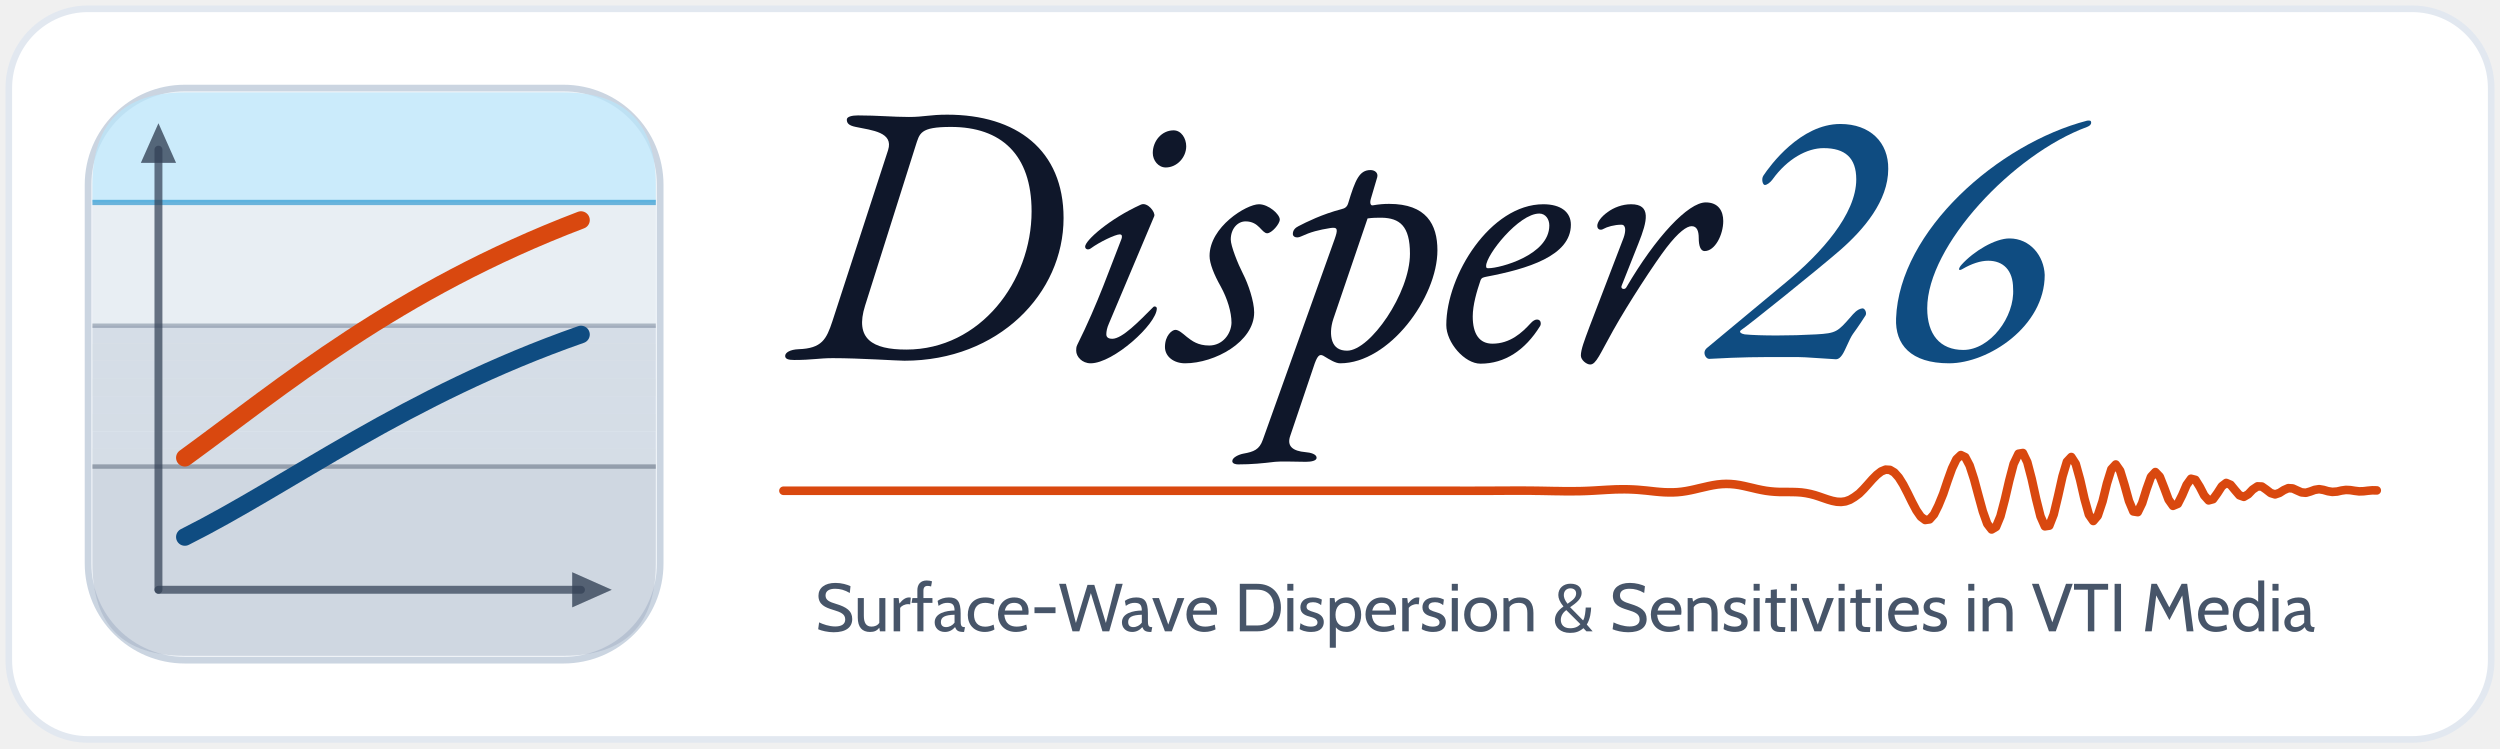
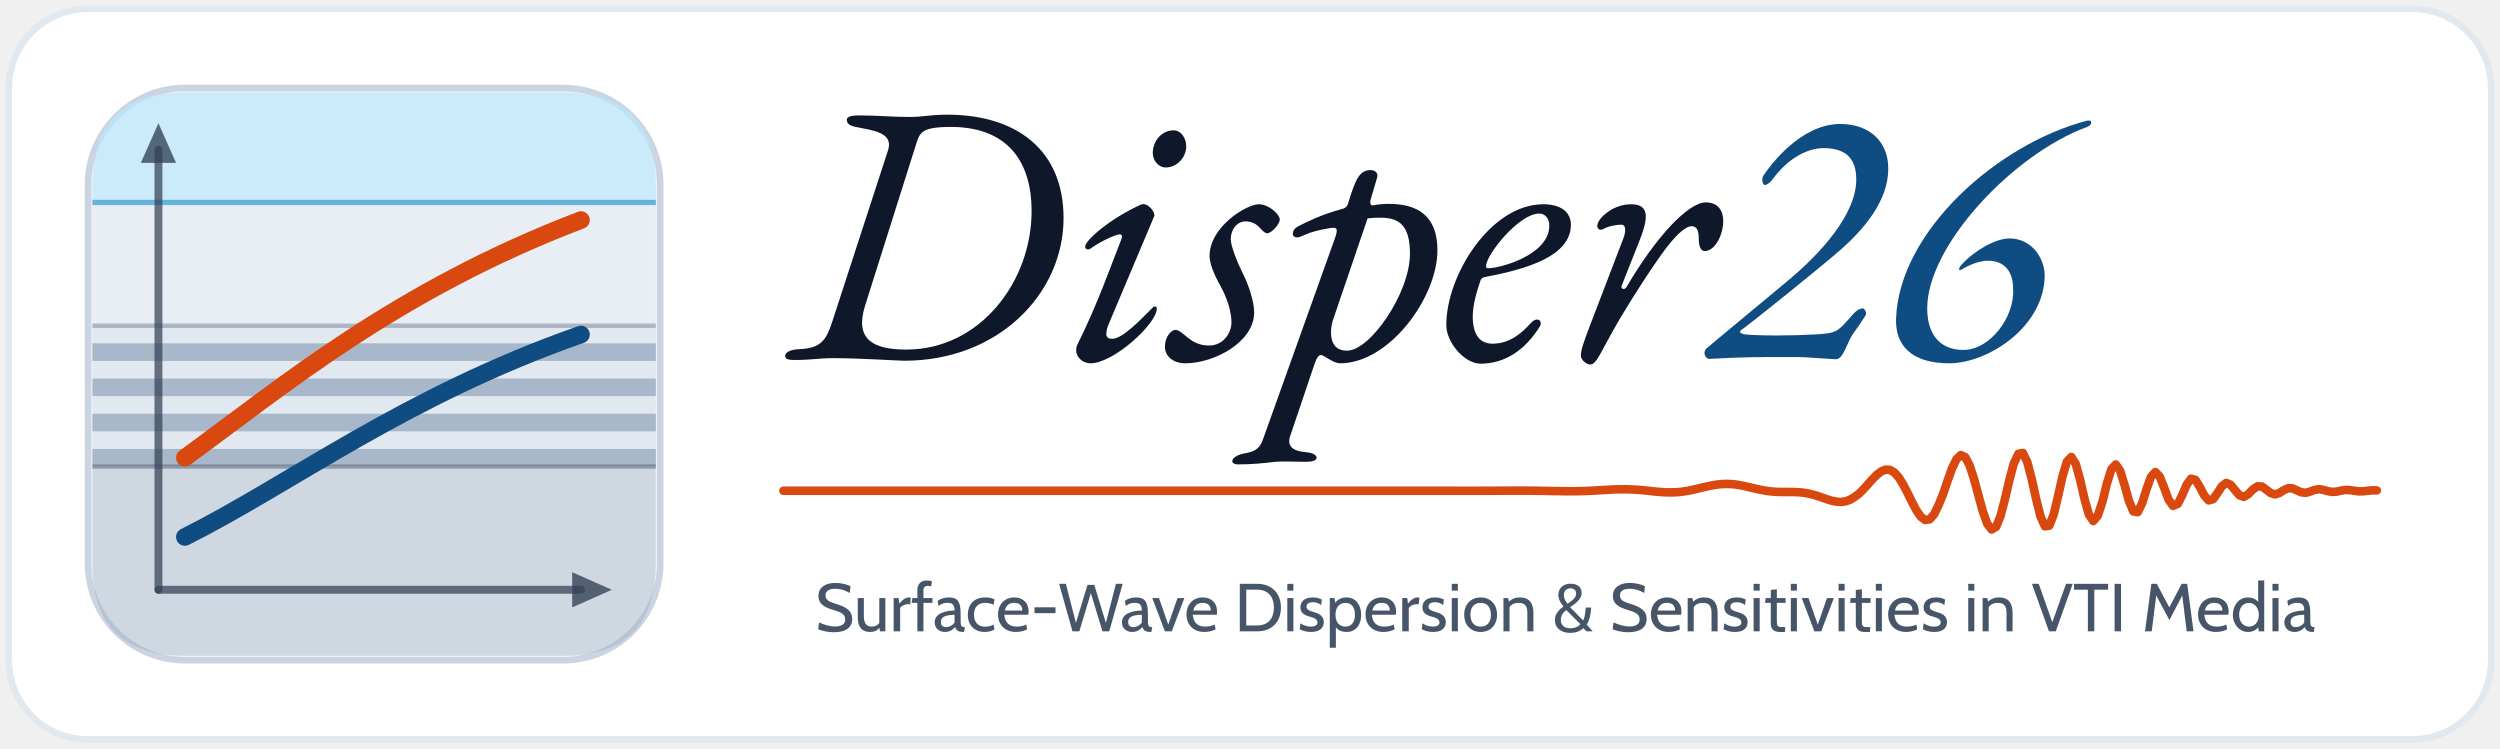
<svg xmlns="http://www.w3.org/2000/svg" viewBox="0 0 568 170" width="568" height="170" role="img" aria-label="Disper26 — Surface-Wave Dispersion and Sensitivities in VTI Media">
  <rect x="2" y="2" width="564" height="166" rx="18" ry="18" fill="#ffffff" stroke="#e2e8f0" stroke-width="1.5" />
  <rect x="20" y="20" width="130" height="130" rx="22" ry="22" fill="#f1f5f9" stroke="#cbd5e1" stroke-width="1.5" />
  <path d="M 42 21 L 128 21 Q 149 21 149 42 L 149 46 L 21 46 L 21 42 Q 21 21 42 21 Z" fill="#bae6fd" fill-opacity="0.68" />
  <rect x="21" y="46" width="128" height="28" fill="#e2e8f0" fill-opacity="0.58" />
-   <rect x="21" y="74" width="128" height="4" fill="#cbd5e1" fill-opacity="0.72" />
-   <rect x="21" y="78" width="128" height="4" fill="#94a3b8" fill-opacity="0.30" />
-   <rect x="21" y="82" width="128" height="4" fill="#cbd5e1" fill-opacity="0.72" />
-   <rect x="21" y="86" width="128" height="4" fill="#94a3b8" fill-opacity="0.30" />
-   <rect x="21" y="90" width="128" height="4" fill="#cbd5e1" fill-opacity="0.72" />
-   <rect x="21" y="94" width="128" height="4" fill="#94a3b8" fill-opacity="0.30" />
-   <rect x="21" y="98" width="128" height="4" fill="#cbd5e1" fill-opacity="0.72" />
-   <rect x="21" y="102" width="128" height="4" fill="#94a3b8" fill-opacity="0.30" />
+   <rect x="21" y="74" width="128" height="32" fill="#e2e8f0" />
+   <rect x="21" y="78" width="128" height="4" fill="#a8b8ca" />
+   <rect x="21" y="86" width="128" height="4" fill="#a8b8ca" />
+   <rect x="21" y="94" width="128" height="4" fill="#a8b8ca" />
+   <rect x="21" y="102" width="128" height="4" fill="#a8b8ca" />
  <path d="M 21 106 L 149 106 L 149 128 Q 149 149 128 149 L 42 149 Q 21 149 21 128 Z" fill="#94a3b8" fill-opacity="0.36" />
  <line x1="21" y1="46" x2="149" y2="46" stroke="#0284c7" stroke-opacity="0.55" stroke-width="1.2" />
  <line x1="21" y1="74" x2="149" y2="74" stroke="#64748b" stroke-opacity="0.45" stroke-width="1" />
  <line x1="21" y1="106" x2="149" y2="106" stroke="#475569" stroke-opacity="0.45" stroke-width="1" />
  <line x1="36" y1="134" x2="36" y2="34" stroke="#334155" stroke-opacity="0.72" stroke-width="1.8" stroke-linecap="round" />
  <polygon points="36,28 32,37 40,37" fill="#334155" fill-opacity="0.78" />
  <line x1="36" y1="134" x2="132" y2="134" stroke="#334155" stroke-opacity="0.72" stroke-width="1.8" stroke-linecap="round" />
  <polygon points="139,134 130,130 130,138" fill="#334155" fill-opacity="0.78" />
  <path d="M 42 104 C 64 88, 90 66, 132 50" fill="none" stroke="#d9480f" stroke-width="4.0" stroke-linecap="round" />
  <path d="M 42 122 C 66 110, 92 90, 132 76" fill="none" stroke="#0f4c81" stroke-width="4.0" stroke-linecap="round" />
  <g transform="translate(175.0,23.0) scale(1.340)">
    <path d="M 19.969 0.438 C 35.922 0.438 46.953 -10.969 46.953 -23.75 C 46.953 -35.281 39 -41.281 27.219 -41.281 C 24.266 -41.281 23.25 -40.891 20.734 -40.891 C 18.078 -40.891 15.438 -41.156 12.094 -41.156 C 11.094 -41.156 10.203 -40.953 10.203 -40.453 C 10.203 -39.891 10.453 -39.453 11.719 -39.203 C 14.5 -38.625 18.156 -38.312 17.203 -35.281 L 7.75 -6.234 C 6.75 -3.219 5.984 -1.641 2.016 -1.516 C 0.562 -1.453 -0.25 -0.938 -0.25 -0.375 C -0.25 0.125 0.25 0.312 1.266 0.312 C 4.344 0.312 5.484 0 7.812 0 C 12.422 0 18.781 0.438 19.969 0.438 Z M 20.297 -1.453 C 14.5 -1.453 11.531 -3.281 13.297 -8.891 L 21.859 -35.984 C 22.562 -38.125 22.562 -39.203 27.859 -39.203 C 36.359 -39.203 41.531 -34.531 41.531 -24.891 C 41.531 -13.047 32.828 -1.453 20.297 -1.453 Z M 20.297 -1.453 " transform="translate(2.78,43.56)" fill="#0f172a" />
    <path d="M 16.891 -32.328 C 18.781 -32.328 20.359 -34.031 20.359 -35.922 C 20.359 -37.25 19.531 -38.625 18.219 -38.625 C 16.188 -38.625 14.688 -36.797 14.688 -34.781 C 14.688 -33.531 15.625 -32.328 16.891 -32.328 Z M 4.156 0.875 C 8 0.875 15.375 -5.797 15.375 -8.438 C 15.375 -8.641 15.188 -8.766 15 -8.766 C 14.875 -8.766 14.812 -8.703 14.75 -8.641 C 12.344 -6.234 9.516 -3.281 7.812 -3.281 C 7.375 -3.281 6.812 -3.406 6.812 -4.031 C 6.812 -4.531 6.938 -5.172 7.25 -5.859 L 14.938 -24.078 C 15.188 -24.703 13.797 -26.531 12.672 -26.031 C 7.375 -23.625 3.219 -19.969 3.219 -18.906 C 3.219 -18.469 3.719 -18.281 4.156 -18.594 C 5.672 -19.719 8.375 -20.984 9.078 -20.984 C 9.516 -20.984 9.516 -20.609 9.391 -20.234 C 7.562 -15.625 5.359 -9.203 1.891 -2.266 C 1.703 -1.891 1.703 -1.578 1.703 -1.266 C 1.703 -0.25 2.703 0.875 4.156 0.875 Z M 4.156 0.875 " transform="translate(50.17,43.56)" fill="#0f172a" />
    <path d="M 1.641 0.875 C 6.672 0.875 13.359 -2.766 13.359 -7.75 C 13.359 -9.641 12.344 -12.609 11.469 -14.297 C 10.594 -16 9.391 -19.031 9.391 -20.109 C 9.391 -21.922 10.531 -23.188 11.906 -23.188 C 13.047 -23.188 13.734 -22.688 14.234 -22.188 C 14.75 -21.672 15.125 -21.172 15.562 -21.172 C 16.328 -21.172 17.703 -22.75 17.703 -23.5 C 17.703 -24.391 15.812 -26.094 14.172 -26.094 C 12.031 -26.094 5.797 -22.25 5.797 -17.328 C 5.797 -16.062 6.547 -14.172 7.688 -12.156 C 8.828 -10.078 9.516 -7.812 9.516 -5.984 C 9.453 -4.094 8 -2.141 5.734 -2.141 C 3.844 -2.141 2.828 -2.906 1.953 -3.594 C 1.203 -4.219 0.562 -4.797 0 -4.797 C -0.562 -4.797 -1.766 -3.844 -1.766 -1.891 C -1.766 -0.25 -0.25 0.875 1.641 0.875 Z M 1.641 0.875 " transform="translate(68.69,43.56)" fill="#0f172a" />
    <path d="M -6.75 18.016 C -4.469 18.016 -2.578 17.828 -0.5 17.578 C 0.625 17.453 2.766 17.578 4.719 17.578 C 5.672 17.578 6.547 17.391 6.547 16.891 C 6.547 16.266 5.484 16 4.656 15.938 C 2.516 15.75 1.453 14.938 2.078 13.172 L 6.234 0.875 C 6.812 -0.688 7.188 -0.75 7.938 -0.25 C 8.766 0.25 9.766 0.875 10.531 0.875 C 18.844 0.875 27.031 -10.266 27.031 -18.281 C 27.031 -22.688 25.141 -26.156 18.844 -26.156 C 17.953 -26.156 17.141 -26.094 16.062 -25.906 C 15.75 -25.844 15.5 -26.219 15.75 -27.031 L 16.828 -30.688 C 17.016 -31.438 16.391 -31.891 15.688 -31.891 C 13.797 -31.891 13.109 -30.25 11.906 -26.281 C 11.719 -25.641 11.344 -25.391 10.781 -25.266 C 7.438 -24.391 4.797 -23.062 3.469 -22.375 C 2.969 -22.125 2.516 -21.734 2.516 -21.047 C 2.516 -20.547 3.156 -20.297 3.844 -20.609 C 5.609 -21.422 6.875 -21.734 8.891 -22.062 C 10.141 -22.25 10.203 -21.859 9.578 -20.109 L -2.578 13.859 C -3.156 15.5 -4.094 15.875 -5.859 16.188 C -6.609 16.328 -7.75 16.828 -7.75 17.453 C -7.75 17.891 -7.188 18.016 -6.75 18.016 Z M 11.719 -1.266 C 10.391 -1.266 9.578 -1.828 9.203 -2.906 C 8.891 -3.844 8.891 -5.172 9.391 -6.672 L 15.188 -23.688 C 16.062 -23.812 16.828 -23.812 17.578 -23.812 C 20.609 -23.75 22.375 -22.438 22.375 -17.703 C 22.375 -11.031 15.625 -1.266 11.719 -1.266 Z M 11.719 -1.266 " transform="translate(86.09,43.56)" fill="#0f172a" />
    <path d="M 6.672 0.938 C 10.781 0.938 14.234 -1.328 16.766 -5.422 C 16.891 -5.609 16.891 -5.797 16.891 -5.922 C 16.891 -6.297 16.641 -6.547 16.266 -6.547 C 15.938 -6.547 15.562 -6.359 15.125 -5.859 C 13.734 -4.344 11.719 -2.453 8.703 -2.453 C 6.484 -2.453 5.359 -4.094 5.359 -7.062 C 5.359 -9.016 6.047 -11.344 6.672 -13.172 C 6.875 -13.672 7.125 -13.672 7.625 -13.797 C 14.625 -15.125 22 -17.328 22 -22.625 C 22 -24.766 20.297 -26.094 17.328 -26.094 C 8.375 -26.094 0.875 -14.047 0.875 -5.609 C 0.875 -2.641 3.969 0.938 6.672 0.938 Z M 8.062 -15.25 C 7.75 -15.25 7.625 -15.25 7.625 -15.625 C 7.625 -17.516 13.172 -24.516 16.641 -24.516 C 17.703 -24.516 18.344 -23.562 18.344 -22.5 C 18.344 -17.453 9.953 -15.25 8.062 -15.25 Z M 8.062 -15.25 " transform="translate(113.75,43.56)" fill="#0f172a" />
    <path d="M 3.781 1.078 C 4.797 1.078 5.422 -0.688 7.688 -4.719 C 10.266 -9.328 14.812 -16.266 16.703 -18.719 C 18.781 -21.422 20.172 -22.375 20.984 -22.375 C 21.859 -22.375 22.188 -21.609 22.188 -20.359 C 22.188 -19.031 22.5 -18.156 23.188 -18.156 C 24.953 -18.156 26.344 -20.922 26.344 -23.25 C 26.344 -24.953 25.516 -26.406 23.375 -26.406 C 20.422 -26.406 14.938 -20.609 9.891 -11.969 C 9.641 -11.531 8.828 -11.719 9.141 -12.344 L 11.969 -19.469 C 13.484 -23.25 14.172 -26.094 10.719 -26.094 C 9.203 -26.094 7.75 -25.516 6.75 -24.766 C 5.672 -24.016 4.984 -23.062 4.984 -22.438 C 4.984 -21.797 5.547 -21.609 6.047 -21.922 C 6.609 -22.25 7.875 -22.625 9.078 -22.625 C 9.891 -22.625 9.828 -21.484 9.453 -20.422 L 3.656 -5.297 C 2.766 -2.906 2.203 -1.453 2.203 -0.438 C 2.203 0.312 3.156 1.078 3.781 1.078 Z M 3.781 1.078 " transform="translate(135.24,43.56)" fill="#0f172a" />
    <path d="M 21.547 0.188 C 21.922 0.188 22.438 0 23.062 -1.328 C 24.766 -5.047 23.891 -3.031 26.594 -7.25 C 26.844 -7.688 26.469 -8.5 26.031 -8.438 C 25.141 -8.312 24.516 -7.5 24.078 -7 C 21.859 -4.469 21.609 -4.219 18.219 -4.031 C 16.062 -3.906 13.734 -3.844 11.531 -3.844 C 9.328 -3.844 7.375 -3.906 6.109 -4.031 C 5.672 -4.094 4.922 -4.406 5.547 -4.797 C 6.547 -5.422 18.469 -15 22.25 -18.281 C 26.281 -21.797 30.438 -26.656 30.438 -32.078 C 30.5 -36.547 27.406 -39.703 22.312 -39.703 C 15.562 -39.703 10.391 -32.641 9.266 -30.938 C 8.891 -30.375 9.141 -29.359 9.516 -29.359 C 9.891 -29.359 10.453 -29.812 10.781 -30.25 C 13.359 -33.844 16.703 -35.609 19.469 -35.609 C 23.125 -35.609 25.016 -33.969 25.016 -30.312 C 25.016 -24.391 19.031 -17.766 13.172 -12.922 L -0.25 -1.766 C -1.203 -1.016 -0.5 0.125 0.062 0.125 C 5.797 -0.188 8 -0.188 13.547 -0.188 C 16.391 -0.188 15.625 -0.188 21.547 0.188 Z M 21.547 0.188 " transform="translate(159.12,43.56)" fill="#0f4c81" />
    <path d="M 10.266 0.875 C 16.891 0.875 26.469 -5.359 26.469 -14.109 C 26.344 -17.328 24.016 -20.297 20.484 -20.297 C 18.078 -20.297 14.438 -18.156 12.344 -15.812 C 11.844 -15.25 11.719 -14.625 12.547 -15.125 C 14.047 -16 15.562 -16.516 16.891 -16.516 C 19.406 -16.516 21.109 -14.938 21.109 -11.781 C 21.422 -7 17.203 -1.391 12.672 -1.391 C 8.703 -1.391 6.547 -4.031 6.547 -8.438 C 6.547 -19.094 21.109 -34.594 33.656 -39.203 C 34.094 -39.391 34.344 -39.578 34.344 -39.953 C 34.344 -40.266 34.156 -40.328 33.656 -40.266 C 18.594 -36.359 1.828 -21.609 1.266 -6.75 C 1.078 -2.328 3.719 0.875 10.266 0.875 Z M 10.266 0.875 " transform="translate(189.62,43.56)" fill="#0f4c81" />
  </g>
  <path d="M 178.0,111.50 L 179.0,111.50 180.0,111.50 181.0,111.50 182.0,111.50 183.0,111.50 184.0,111.50 185.0,111.50 186.0,111.50 187.1,111.50 188.1,111.50 189.1,111.50 190.1,111.50 191.1,111.50 192.1,111.50 193.1,111.50 194.1,111.50 195.1,111.50 196.1,111.50 197.1,111.50 198.1,111.50 199.1,111.50 200.1,111.50 201.1,111.50 202.1,111.50 203.1,111.50 204.1,111.50 205.2,111.50 206.2,111.50 207.2,111.50 208.2,111.50 209.2,111.50 210.2,111.50 211.2,111.50 212.2,111.50 213.2,111.50 214.2,111.50 215.2,111.50 216.2,111.50 217.2,111.50 218.2,111.50 219.2,111.50 220.2,111.50 221.2,111.50 222.2,111.50 223.2,111.50 224.3,111.50 225.3,111.50 226.3,111.50 227.3,111.50 228.3,111.50 229.3,111.50 230.3,111.50 231.3,111.50 232.3,111.50 233.3,111.50 234.3,111.50 235.3,111.50 236.3,111.50 237.3,111.50 238.3,111.50 239.3,111.50 240.3,111.50 241.3,111.50 242.4,111.50 243.4,111.50 244.4,111.50 245.4,111.50 246.4,111.50 247.4,111.50 248.4,111.50 249.4,111.50 250.4,111.50 251.4,111.50 252.4,111.50 253.4,111.50 254.4,111.50 255.4,111.50 256.4,111.50 257.4,111.50 258.4,111.50 259.4,111.50 260.5,111.50 261.5,111.50 262.5,111.50 263.5,111.50 264.5,111.50 265.5,111.50 266.5,111.50 267.5,111.50 268.5,111.50 269.5,111.50 270.5,111.50 271.5,111.50 272.5,111.50 273.5,111.50 274.5,111.50 275.5,111.50 276.5,111.50 277.6,111.50 278.6,111.50 279.6,111.50 280.6,111.50 281.6,111.50 282.6,111.50 283.6,111.50 284.6,111.50 285.6,111.50 286.6,111.50 287.6,111.50 288.6,111.50 289.6,111.50 290.6,111.50 291.6,111.50 292.6,111.50 293.6,111.50 294.6,111.50 295.6,111.50 296.7,111.50 297.7,111.50 298.7,111.50 299.7,111.50 300.7,111.50 301.7,111.50 302.7,111.50 303.7,111.50 304.7,111.50 305.7,111.50 306.7,111.50 307.7,111.50 308.7,111.50 309.7,111.50 310.7,111.50 311.7,111.50 312.7,111.50 313.8,111.50 314.8,111.50 315.8,111.50 316.8,111.50 317.8,111.50 318.8,111.50 319.8,111.50 320.8,111.50 321.8,111.50 322.8,111.50 323.8,111.50 324.8,111.50 325.8,111.50 326.8,111.50 327.8,111.50 328.8,111.50 329.8,111.50 330.8,111.50 331.9,111.51 332.9,111.51 333.9,111.51 334.9,111.51 335.9,111.50 336.9,111.50 337.9,111.50 338.9,111.50 339.9,111.49 340.9,111.49 341.9,111.48 342.9,111.48 343.9,111.47 344.9,111.47 345.9,111.47 346.9,111.48 347.9,111.48 348.9,111.50 349.9,111.51 351.0,111.53 352.0,111.55 353.0,111.57 354.0,111.58 355.0,111.60 356.0,111.61 357.0,111.61 358.0,111.60 359.0,111.59 360.0,111.56 361.0,111.52 362.0,111.47 363.0,111.41 364.0,111.35 365.0,111.29 366.0,111.24 367.0,111.19 368.1,111.17 369.1,111.16 370.1,111.18 371.1,111.22 372.1,111.28 373.1,111.37 374.1,111.46 375.1,111.57 376.1,111.68 377.1,111.77 378.1,111.84 379.1,111.87 380.1,111.87 381.1,111.82 382.1,111.72 383.1,111.57 384.1,111.38 385.1,111.16 386.1,110.92 387.2,110.67 388.2,110.44 389.2,110.24 390.2,110.08 391.2,109.98 392.2,109.94 393.2,109.97 394.2,110.06 395.2,110.21 396.2,110.41 397.2,110.64 398.2,110.87 399.2,111.11 400.2,111.32 401.2,111.50 402.2,111.63 403.2,111.72 404.2,111.77 405.3,111.78 406.3,111.78 407.3,111.79 408.3,111.82 409.3,111.89 410.3,112.03 411.3,112.23 412.3,112.49 413.3,112.81 414.3,113.16 415.3,113.50 416.3,113.79 417.3,113.99 418.3,114.04 419.3,113.91 420.3,113.55 421.3,112.95 422.4,112.14 423.4,111.14 424.4,110.03 425.4,108.90 426.4,107.89 427.4,107.11 428.4,106.70 429.4,106.76 430.4,107.35 431.4,108.48 432.4,110.08 433.4,112.01 434.4,114.05 435.4,115.94 436.4,117.39 437.4,118.14 438.4,118.00 439.4,116.88 440.4,114.87 441.5,112.18 442.5,109.20 443.5,106.42 444.5,104.34 445.5,103.39 446.5,103.86 447.5,105.76 448.5,108.83 449.5,112.56 450.5,116.20 451.5,119.00 452.5,120.30 453.5,119.71 454.5,117.29 455.5,113.50 456.5,109.19 457.5,105.39 458.6,103.09 459.6,102.92 460.6,104.99 461.6,108.80 462.6,113.33 463.6,117.32 464.6,119.58 465.6,119.43 466.6,116.88 467.6,112.70 468.6,108.23 469.6,104.90 470.6,103.83 471.6,105.38 472.6,108.99 473.6,113.37 474.6,116.93 475.6,118.37 476.6,117.19 477.7,113.90 478.7,109.83 479.7,106.61 480.7,105.53 481.7,106.96 482.7,110.21 483.7,113.82 484.7,116.20 485.7,116.36 486.7,114.31 487.7,111.12 488.7,108.33 489.7,107.25 490.7,108.30 491.7,110.84 492.7,113.51 493.7,114.93 494.8,114.47 495.8,112.49 496.8,110.16 497.8,108.77 498.8,109.02 499.8,110.63 500.8,112.57 501.8,113.69 502.8,113.42 503.8,112.04 504.8,110.48 505.8,109.72 506.8,110.15 507.8,111.37 508.8,112.53 509.8,112.88 510.8,112.29 511.8,111.24 512.9,110.50 513.9,110.54 514.9,111.24 515.9,112.02 516.9,112.33 517.9,111.99 518.9,111.35 519.9,110.91 520.9,110.97 521.9,111.43 522.9,111.87 523.9,111.96 524.9,111.67 525.9,111.30 526.9,111.14 527.9,111.31 528.9,111.60 529.9,111.76 531.0,111.68 532.0,111.45 533.0,111.31 534.0,111.36 535.0,111.52 536.0,111.64 537.0,111.61 538.0,111.49 539.0,111.40 540.0,111.42" fill="none" stroke="#d9480f" stroke-width="1.95" stroke-linecap="round" stroke-linejoin="round" />
  <g transform="translate(176.0,130.0) scale(1.040)">
    <path d="M 4.141 0.203 C 6.859 0.203 8.188 -0.906 8.188 -2.688 C 8.188 -4.484 6.891 -5.312 4.719 -5.969 C 3.156 -6.438 2.359 -6.812 2.359 -7.844 C 2.359 -8.875 3.25 -9.297 4.453 -9.297 C 5.547 -9.297 6.531 -9.031 7.656 -8.375 L 7.812 -9.859 C 7.062 -10.219 5.875 -10.578 4.516 -10.578 C 2.125 -10.578 0.812 -9.422 0.812 -7.781 C 0.812 -5.844 2.266 -5.219 3.969 -4.703 C 5.766 -4.172 6.656 -3.75 6.656 -2.578 C 6.656 -1.547 5.812 -1.062 4.469 -1.062 C 3.125 -1.062 1.75 -1.562 0.953 -1.953 L 0.75 -0.453 C 1.484 -0.125 2.859 0.203 4.141 0.203 Z M 4.141 0.203 " transform="translate(8.76,12.92)" fill="#475569" />
    <path d="M 5.531 -1.859 C 5.172 -1.281 4.516 -1.031 3.844 -1.031 C 2.656 -1.031 2.156 -1.859 2.156 -3.406 L 2.156 -7.266 L 0.828 -7.266 L 0.828 -3.031 C 0.828 -0.859 1.812 0.141 3.516 0.141 C 4.453 0.141 5.062 -0.156 5.531 -0.797 L 5.672 0 L 6.859 0 L 6.859 -7.266 L 5.531 -7.266 Z M 5.531 -1.859 " transform="translate(17.33,12.92)" fill="#475569" />
    <path d="M 2.328 0 L 2.328 -5.125 C 2.594 -5.531 3.297 -5.938 4.078 -5.938 C 4.25 -5.938 4.391 -5.922 4.516 -5.891 L 4.656 -7.359 C 4.547 -7.391 4.422 -7.406 4.312 -7.406 C 3.547 -7.406 2.906 -6.984 2.156 -6.062 L 2 -7.266 L 0.906 -7.266 L 0.906 0 Z M 2.328 0 " transform="translate(25.09,12.92)" fill="#475569" />
    <path d="M 2.734 0 L 2.734 -6.219 L 4.703 -6.219 L 4.703 -7.266 L 2.734 -7.266 L 2.734 -8.891 C 2.734 -9.625 3.078 -9.922 3.656 -9.922 C 3.953 -9.922 4.156 -9.875 4.406 -9.797 L 4.609 -10.922 C 4.297 -11.031 3.938 -11.109 3.453 -11.109 C 2.109 -11.109 1.406 -10.266 1.406 -8.969 L 1.406 -7.266 L 0.328 -7.266 L 0.141 -6.219 L 1.406 -6.219 L 1.406 0 Z M 2.734 0 " transform="translate(29.77,12.92)" fill="#475569" />
    <path d="M 2.594 0.141 C 3.531 0.141 4.266 -0.281 4.812 -0.922 C 5.109 -0.234 5.391 0.141 6.688 0.141 L 6.781 0.141 L 6.984 -0.922 L 6.859 -0.922 C 6.094 -0.922 6.031 -1.406 6.031 -2.438 L 6.031 -3.922 C 6.031 -6.547 5.297 -7.406 3.469 -7.406 C 2.5 -7.406 1.578 -7.094 1 -6.656 L 1.203 -5.562 C 1.969 -6.109 2.562 -6.219 3.109 -6.219 C 4.125 -6.219 4.703 -5.922 4.703 -4.547 C 2.844 -4.516 0.359 -4 0.359 -1.953 C 0.359 -0.734 1.25 0.141 2.594 0.141 Z M 2.844 -0.922 C 2.172 -0.922 1.719 -1.25 1.719 -2.031 C 1.719 -3.109 2.578 -3.562 4.703 -3.625 L 4.703 -1.891 C 4.266 -1.297 3.562 -0.922 2.844 -0.922 Z M 2.844 -0.922 " transform="translate(34.60,12.92)" fill="#475569" />
    <path d="M 4.234 0.141 C 5.078 0.141 5.906 -0.125 6.312 -0.406 L 6.125 -1.469 C 5.562 -1.188 4.953 -1.016 4.281 -1.016 C 2.641 -1.016 1.844 -2.062 1.844 -3.641 C 1.844 -5.266 2.703 -6.219 4.312 -6.219 C 4.969 -6.219 5.562 -6.062 6.125 -5.812 L 6.328 -6.984 C 5.797 -7.25 5.094 -7.406 4.344 -7.406 C 1.688 -7.406 0.484 -5.75 0.484 -3.578 C 0.484 -1.516 1.781 0.141 4.234 0.141 Z M 4.234 0.141 " transform="translate(41.71,12.92)" fill="#475569" />
    <path d="M 4.391 0.141 C 5.438 0.141 6.25 -0.156 6.812 -0.422 L 6.641 -1.469 C 5.984 -1.172 5.219 -1.031 4.547 -1.031 C 3.172 -1.031 2.016 -1.609 1.828 -3.625 L 7.078 -3.625 C 7.125 -3.875 7.141 -4.125 7.141 -4.344 C 7.141 -6.297 5.828 -7.406 4.016 -7.406 C 1.766 -7.406 0.453 -5.719 0.453 -3.688 C 0.453 -1.594 1.828 0.141 4.391 0.141 Z M 1.938 -4.547 C 2.203 -5.594 2.797 -6.219 3.984 -6.219 C 5.203 -6.219 5.766 -5.562 5.766 -4.547 Z M 1.938 -4.547 " transform="translate(48.34,12.92)" fill="#475569" />
    <path d="M 5.438 -3.969 L 5.438 -5.25 L 0.844 -5.25 L 0.844 -3.969 Z M 5.438 -3.969 " transform="translate(55.92,12.92)" fill="#475569" />
    <path d="M 4.484 0 L 7 -8.344 L 9.531 0 L 11.016 0 L 13.953 -10.375 L 12.469 -10.375 L 10.281 -1.828 L 7.75 -10.156 L 6.266 -10.156 L 3.734 -1.828 L 1.547 -10.375 L 0.062 -10.375 L 2.984 0 Z M 4.484 0 " transform="translate(62.08,12.92)" fill="#475569" />
    <path d="M 2.594 0.141 C 3.531 0.141 4.266 -0.281 4.812 -0.922 C 5.109 -0.234 5.391 0.141 6.688 0.141 L 6.781 0.141 L 6.984 -0.922 L 6.859 -0.922 C 6.094 -0.922 6.031 -1.406 6.031 -2.438 L 6.031 -3.922 C 6.031 -6.547 5.297 -7.406 3.469 -7.406 C 2.5 -7.406 1.578 -7.094 1 -6.656 L 1.203 -5.562 C 1.969 -6.109 2.562 -6.219 3.109 -6.219 C 4.125 -6.219 4.703 -5.922 4.703 -4.547 C 2.844 -4.516 0.359 -4 0.359 -1.953 C 0.359 -0.734 1.25 0.141 2.594 0.141 Z M 2.844 -0.922 C 2.172 -0.922 1.719 -1.25 1.719 -2.031 C 1.719 -3.109 2.578 -3.562 4.703 -3.625 L 4.703 -1.891 C 4.266 -1.297 3.562 -0.922 2.844 -0.922 Z M 2.844 -0.922 " transform="translate(75.51,12.92)" fill="#475569" />
    <path d="M 4.406 0 L 7.156 -7.266 L 5.656 -7.266 L 3.641 -1.469 L 1.609 -7.266 L 0.141 -7.266 L 2.906 0 Z M 4.406 0 " transform="translate(82.35,12.92)" fill="#475569" />
    <path d="M 4.391 0.141 C 5.438 0.141 6.25 -0.156 6.812 -0.422 L 6.641 -1.469 C 5.984 -1.172 5.219 -1.031 4.547 -1.031 C 3.172 -1.031 2.016 -1.609 1.828 -3.625 L 7.078 -3.625 C 7.125 -3.875 7.141 -4.125 7.141 -4.344 C 7.141 -6.297 5.828 -7.406 4.016 -7.406 C 1.766 -7.406 0.453 -5.719 0.453 -3.688 C 0.453 -1.594 1.828 0.141 4.391 0.141 Z M 1.938 -4.547 C 2.203 -5.594 2.797 -6.219 3.984 -6.219 C 5.203 -6.219 5.766 -5.562 5.766 -4.547 Z M 1.938 -4.547 " transform="translate(89.51,12.92)" fill="#475569" />
    <path d="M 5.016 0 C 8.031 0 10.172 -1.906 10.172 -5.188 C 10.172 -8.453 8.031 -10.375 5.016 -10.375 L 1.188 -10.375 L 1.188 0 Z M 2.594 -9.094 L 5.016 -9.094 C 7.391 -9.094 8.641 -7.516 8.641 -5.188 C 8.641 -2.859 7.391 -1.281 5.016 -1.281 L 2.594 -1.281 Z M 2.594 -9.094 " transform="translate(100.43,12.92)" fill="#475569" />
    <path d="M 2.234 -8.891 L 2.234 -10.375 L 0.906 -10.375 L 0.906 -8.891 Z M 2.234 0 L 2.234 -7.266 L 0.906 -7.266 L 0.906 0 Z M 2.234 0 " transform="translate(111.09,12.92)" fill="#475569" />
    <path d="M 2.969 0.141 C 5.188 0.141 5.734 -1.047 5.734 -2.016 C 5.734 -3.531 4.375 -3.969 3.656 -4.172 C 2.516 -4.516 1.969 -4.703 1.969 -5.375 C 1.969 -6.062 2.547 -6.359 3.375 -6.359 C 4.188 -6.359 4.719 -6.078 5.156 -5.719 L 5.312 -6.938 C 4.875 -7.156 4.312 -7.406 3.344 -7.406 C 1.359 -7.406 0.625 -6.344 0.625 -5.234 C 0.625 -3.766 1.906 -3.406 2.906 -3.141 C 3.5 -2.984 4.359 -2.703 4.359 -1.938 C 4.359 -1.359 3.844 -1.031 2.906 -1.031 C 1.797 -1.031 0.953 -1.5 0.641 -1.781 L 0.469 -0.484 C 0.812 -0.25 1.672 0.141 2.969 0.141 Z M 2.969 0.141 " transform="translate(114.23,12.92)" fill="#475569" />
    <path d="M 4.594 -7.406 C 3.469 -7.406 2.672 -6.969 2.078 -6.25 L 1.938 -7.266 L 0.906 -7.266 L 0.906 3.578 L 2.234 3.578 L 2.234 -0.891 C 2.734 -0.188 3.609 0.141 4.594 0.141 C 6.688 0.141 7.766 -1.516 7.766 -3.625 C 7.766 -5.75 6.578 -7.406 4.594 -7.406 Z M 4.344 -1.031 C 3.141 -1.031 2.156 -1.812 2.156 -3.625 C 2.156 -5.375 3.141 -6.219 4.344 -6.219 C 5.625 -6.219 6.406 -5.266 6.406 -3.625 C 6.406 -2 5.625 -1.031 4.344 -1.031 Z M 4.344 -1.031 " transform="translate(120.37,12.92)" fill="#475569" />
    <path d="M 4.391 0.141 C 5.438 0.141 6.25 -0.156 6.812 -0.422 L 6.641 -1.469 C 5.984 -1.172 5.219 -1.031 4.547 -1.031 C 3.172 -1.031 2.016 -1.609 1.828 -3.625 L 7.078 -3.625 C 7.125 -3.875 7.141 -4.125 7.141 -4.344 C 7.141 -6.297 5.828 -7.406 4.016 -7.406 C 1.766 -7.406 0.453 -5.719 0.453 -3.688 C 0.453 -1.594 1.828 0.141 4.391 0.141 Z M 1.938 -4.547 C 2.203 -5.594 2.797 -6.219 3.984 -6.219 C 5.203 -6.219 5.766 -5.562 5.766 -4.547 Z M 1.938 -4.547 " transform="translate(128.62,12.92)" fill="#475569" />
    <path d="M 2.328 0 L 2.328 -5.125 C 2.594 -5.531 3.297 -5.938 4.078 -5.938 C 4.25 -5.938 4.391 -5.922 4.516 -5.891 L 4.656 -7.359 C 4.547 -7.391 4.422 -7.406 4.312 -7.406 C 3.547 -7.406 2.906 -6.984 2.156 -6.062 L 2 -7.266 L 0.906 -7.266 L 0.906 0 Z M 2.328 0 " transform="translate(136.20,12.92)" fill="#475569" />
    <path d="M 2.969 0.141 C 5.188 0.141 5.734 -1.047 5.734 -2.016 C 5.734 -3.531 4.375 -3.969 3.656 -4.172 C 2.516 -4.516 1.969 -4.703 1.969 -5.375 C 1.969 -6.062 2.547 -6.359 3.375 -6.359 C 4.188 -6.359 4.719 -6.078 5.156 -5.719 L 5.312 -6.938 C 4.875 -7.156 4.312 -7.406 3.344 -7.406 C 1.359 -7.406 0.625 -6.344 0.625 -5.234 C 0.625 -3.766 1.906 -3.406 2.906 -3.141 C 3.5 -2.984 4.359 -2.703 4.359 -1.938 C 4.359 -1.359 3.844 -1.031 2.906 -1.031 C 1.797 -1.031 0.953 -1.5 0.641 -1.781 L 0.469 -0.484 C 0.812 -0.25 1.672 0.141 2.969 0.141 Z M 2.969 0.141 " transform="translate(140.89,12.92)" fill="#475569" />
    <path d="M 2.234 -8.891 L 2.234 -10.375 L 0.906 -10.375 L 0.906 -8.891 Z M 2.234 0 L 2.234 -7.266 L 0.906 -7.266 L 0.906 0 Z M 2.234 0 " transform="translate(147.02,12.92)" fill="#475569" />
    <path d="M 4.078 0.141 C 6.344 0.141 7.672 -1.531 7.672 -3.625 C 7.672 -5.734 6.344 -7.406 4.078 -7.406 C 1.797 -7.406 0.469 -5.734 0.469 -3.625 C 0.469 -1.531 1.797 0.141 4.078 0.141 Z M 4.078 -1.031 C 2.641 -1.031 1.844 -2 1.844 -3.625 C 1.844 -5.266 2.641 -6.219 4.078 -6.219 C 5.516 -6.219 6.312 -5.266 6.312 -3.625 C 6.312 -2 5.516 -1.031 4.078 -1.031 Z M 4.078 -1.031 " transform="translate(150.16,12.92)" fill="#475569" />
    <path d="M 4.484 -7.406 C 3.719 -7.406 2.922 -7.234 2.094 -6.484 L 1.938 -7.266 L 0.906 -7.266 L 0.906 0 L 2.234 0 L 2.234 -5.266 C 2.609 -5.922 3.391 -6.219 4.219 -6.219 C 5.594 -6.219 6.125 -5.547 6.125 -4 L 6.125 0 L 7.453 0 L 7.453 -4 C 7.453 -6.094 6.609 -7.406 4.484 -7.406 Z M 4.484 -7.406 " transform="translate(158.31,12.92)" fill="#475569" />
    <path d="M 3.844 0.344 C 5.016 0.344 5.844 0.094 6.766 -0.688 L 7.422 0 L 8.781 0 L 7.5 -1.484 C 8.281 -2.719 8.422 -4.328 8.453 -5.203 L 7.266 -5.203 C 7.234 -4.578 7.109 -2.922 6.688 -2.391 L 3.859 -5.266 C 5.172 -6.172 6.375 -7.078 6.375 -8.375 C 6.375 -9.531 5.609 -10.406 3.922 -10.406 C 2.484 -10.406 1.281 -9.5 1.281 -7.938 C 1.281 -7.266 1.547 -6.469 2.406 -5.422 C 1.078 -4.484 0.531 -3.547 0.531 -2.406 C 0.531 -0.891 1.75 0.344 3.844 0.344 Z M 3.297 -6.016 C 2.641 -6.828 2.484 -7.469 2.484 -7.906 C 2.484 -8.906 3.172 -9.391 3.906 -9.391 C 4.688 -9.391 5.172 -8.984 5.172 -8.281 C 5.172 -7.375 4.516 -6.859 3.297 -6.016 Z M 3.859 -0.672 C 2.438 -0.672 1.828 -1.5 1.828 -2.5 C 1.828 -3.375 2.328 -4.141 3.016 -4.641 L 6.109 -1.562 C 5.609 -1.016 4.938 -0.672 3.859 -0.672 Z M 3.859 -0.672 " transform="translate(169.92,12.92)" fill="#475569" />
    <path d="M 4.141 0.203 C 6.859 0.203 8.188 -0.906 8.188 -2.688 C 8.188 -4.484 6.891 -5.312 4.719 -5.969 C 3.156 -6.438 2.359 -6.812 2.359 -7.844 C 2.359 -8.875 3.25 -9.297 4.453 -9.297 C 5.547 -9.297 6.531 -9.031 7.656 -8.375 L 7.812 -9.859 C 7.062 -10.219 5.875 -10.578 4.516 -10.578 C 2.125 -10.578 0.812 -9.422 0.812 -7.781 C 0.812 -5.844 2.266 -5.219 3.969 -4.703 C 5.766 -4.172 6.656 -3.75 6.656 -2.578 C 6.656 -1.547 5.812 -1.062 4.469 -1.062 C 3.125 -1.062 1.75 -1.562 0.953 -1.953 L 0.75 -0.453 C 1.484 -0.125 2.859 0.203 4.141 0.203 Z M 4.141 0.203 " transform="translate(182.31,12.92)" fill="#475569" />
    <path d="M 4.391 0.141 C 5.438 0.141 6.25 -0.156 6.812 -0.422 L 6.641 -1.469 C 5.984 -1.172 5.219 -1.031 4.547 -1.031 C 3.172 -1.031 2.016 -1.609 1.828 -3.625 L 7.078 -3.625 C 7.125 -3.875 7.141 -4.125 7.141 -4.344 C 7.141 -6.297 5.828 -7.406 4.016 -7.406 C 1.766 -7.406 0.453 -5.719 0.453 -3.688 C 0.453 -1.594 1.828 0.141 4.391 0.141 Z M 1.938 -4.547 C 2.203 -5.594 2.797 -6.219 3.984 -6.219 C 5.203 -6.219 5.766 -5.562 5.766 -4.547 Z M 1.938 -4.547 " transform="translate(190.96,12.92)" fill="#475569" />
    <path d="M 4.484 -7.406 C 3.719 -7.406 2.922 -7.234 2.094 -6.484 L 1.938 -7.266 L 0.906 -7.266 L 0.906 0 L 2.234 0 L 2.234 -5.266 C 2.609 -5.922 3.391 -6.219 4.219 -6.219 C 5.594 -6.219 6.125 -5.547 6.125 -4 L 6.125 0 L 7.453 0 L 7.453 -4 C 7.453 -6.094 6.609 -7.406 4.484 -7.406 Z M 4.484 -7.406 " transform="translate(198.55,12.92)" fill="#475569" />
    <path d="M 2.969 0.141 C 5.188 0.141 5.734 -1.047 5.734 -2.016 C 5.734 -3.531 4.375 -3.969 3.656 -4.172 C 2.516 -4.516 1.969 -4.703 1.969 -5.375 C 1.969 -6.062 2.547 -6.359 3.375 -6.359 C 4.188 -6.359 4.719 -6.078 5.156 -5.719 L 5.312 -6.938 C 4.875 -7.156 4.312 -7.406 3.344 -7.406 C 1.359 -7.406 0.625 -6.344 0.625 -5.234 C 0.625 -3.766 1.906 -3.406 2.906 -3.141 C 3.5 -2.984 4.359 -2.703 4.359 -1.938 C 4.359 -1.359 3.844 -1.031 2.906 -1.031 C 1.797 -1.031 0.953 -1.5 0.641 -1.781 L 0.469 -0.484 C 0.812 -0.25 1.672 0.141 2.969 0.141 Z M 2.969 0.141 " transform="translate(206.83,12.92)" fill="#475569" />
    <path d="M 2.234 -8.891 L 2.234 -10.375 L 0.906 -10.375 L 0.906 -8.891 Z M 2.234 0 L 2.234 -7.266 L 0.906 -7.266 L 0.906 0 Z M 2.234 0 " transform="translate(212.96,12.92)" fill="#475569" />
    <path d="M 4.609 0.141 L 4.703 -0.922 L 4.375 -0.922 C 2.938 -0.922 2.844 -1 2.844 -2.406 L 2.844 -6.219 L 4.75 -6.219 L 4.75 -7.266 L 2.844 -7.266 L 2.844 -9.188 L 1.516 -9.047 L 1.516 -7.266 L 0.391 -7.266 L 0.266 -6.219 L 1.516 -6.219 L 1.516 -1.578 C 1.516 -0.719 2.031 0.141 3.406 0.141 Z M 4.609 0.141 " transform="translate(216.10,12.92)" fill="#475569" />
    <path d="M 2.234 -8.891 L 2.234 -10.375 L 0.906 -10.375 L 0.906 -8.891 Z M 2.234 0 L 2.234 -7.266 L 0.906 -7.266 L 0.906 0 Z M 2.234 0 " transform="translate(221.09,12.92)" fill="#475569" />
    <path d="M 4.406 0 L 7.156 -7.266 L 5.656 -7.266 L 3.641 -1.469 L 1.609 -7.266 L 0.141 -7.266 L 2.906 0 Z M 4.406 0 " transform="translate(224.24,12.92)" fill="#475569" />
    <path d="M 2.234 -8.891 L 2.234 -10.375 L 0.906 -10.375 L 0.906 -8.891 Z M 2.234 0 L 2.234 -7.266 L 0.906 -7.266 L 0.906 0 Z M 2.234 0 " transform="translate(231.52,12.92)" fill="#475569" />
    <path d="M 4.609 0.141 L 4.703 -0.922 L 4.375 -0.922 C 2.938 -0.922 2.844 -1 2.844 -2.406 L 2.844 -6.219 L 4.75 -6.219 L 4.75 -7.266 L 2.844 -7.266 L 2.844 -9.188 L 1.516 -9.047 L 1.516 -7.266 L 0.391 -7.266 L 0.266 -6.219 L 1.516 -6.219 L 1.516 -1.578 C 1.516 -0.719 2.031 0.141 3.406 0.141 Z M 4.609 0.141 " transform="translate(234.67,12.92)" fill="#475569" />
    <path d="M 2.234 -8.891 L 2.234 -10.375 L 0.906 -10.375 L 0.906 -8.891 Z M 2.234 0 L 2.234 -7.266 L 0.906 -7.266 L 0.906 0 Z M 2.234 0 " transform="translate(239.66,12.92)" fill="#475569" />
    <path d="M 4.391 0.141 C 5.438 0.141 6.25 -0.156 6.812 -0.422 L 6.641 -1.469 C 5.984 -1.172 5.219 -1.031 4.547 -1.031 C 3.172 -1.031 2.016 -1.609 1.828 -3.625 L 7.078 -3.625 C 7.125 -3.875 7.141 -4.125 7.141 -4.344 C 7.141 -6.297 5.828 -7.406 4.016 -7.406 C 1.766 -7.406 0.453 -5.719 0.453 -3.688 C 0.453 -1.594 1.828 0.141 4.391 0.141 Z M 1.938 -4.547 C 2.203 -5.594 2.797 -6.219 3.984 -6.219 C 5.203 -6.219 5.766 -5.562 5.766 -4.547 Z M 1.938 -4.547 " transform="translate(242.80,12.92)" fill="#475569" />
    <path d="M 2.969 0.141 C 5.188 0.141 5.734 -1.047 5.734 -2.016 C 5.734 -3.531 4.375 -3.969 3.656 -4.172 C 2.516 -4.516 1.969 -4.703 1.969 -5.375 C 1.969 -6.062 2.547 -6.359 3.375 -6.359 C 4.188 -6.359 4.719 -6.078 5.156 -5.719 L 5.312 -6.938 C 4.875 -7.156 4.312 -7.406 3.344 -7.406 C 1.359 -7.406 0.625 -6.344 0.625 -5.234 C 0.625 -3.766 1.906 -3.406 2.906 -3.141 C 3.5 -2.984 4.359 -2.703 4.359 -1.938 C 4.359 -1.359 3.844 -1.031 2.906 -1.031 C 1.797 -1.031 0.953 -1.5 0.641 -1.781 L 0.469 -0.484 C 0.812 -0.25 1.672 0.141 2.969 0.141 Z M 2.969 0.141 " transform="translate(250.38,12.92)" fill="#475569" />
    <path d="M 2.234 -8.891 L 2.234 -10.375 L 0.906 -10.375 L 0.906 -8.891 Z M 2.234 0 L 2.234 -7.266 L 0.906 -7.266 L 0.906 0 Z M 2.234 0 " transform="translate(259.85,12.92)" fill="#475569" />
    <path d="M 4.484 -7.406 C 3.719 -7.406 2.922 -7.234 2.094 -6.484 L 1.938 -7.266 L 0.906 -7.266 L 0.906 0 L 2.234 0 L 2.234 -5.266 C 2.609 -5.922 3.391 -6.219 4.219 -6.219 C 5.594 -6.219 6.125 -5.547 6.125 -4 L 6.125 0 L 7.453 0 L 7.453 -4 C 7.453 -6.094 6.609 -7.406 4.484 -7.406 Z M 4.484 -7.406 " transform="translate(262.99,12.92)" fill="#475569" />
    <path d="M 4.516 -1.969 L 1.547 -10.375 L 0.062 -10.375 L 3.781 0 L 5.266 0 L 8.969 -10.375 L 7.5 -10.375 Z M 4.516 -1.969 " transform="translate(274.61,12.92)" fill="#475569" />
    <path d="M 4.656 0 L 4.656 -9.094 L 7.672 -9.094 L 7.672 -10.375 L 0.219 -10.375 L 0.219 -9.094 L 3.25 -9.094 L 3.25 0 Z M 4.656 0 " transform="translate(283.64,12.92)" fill="#475569" />
    <path d="M 2.594 0 L 2.594 -10.375 L 1.188 -10.375 L 1.188 0 Z M 2.594 0 " transform="translate(291.54,12.92)" fill="#475569" />
    <path d="M 9.938 -10.375 L 8.719 -10.375 L 6.031 -5.234 L 3.297 -10.375 L 2.109 -10.375 L 0.719 0 L 2.188 0 L 3.172 -7.844 L 6.047 -2.453 L 8.859 -7.828 L 9.828 0 L 11.312 0 Z M 9.938 -10.375 " transform="translate(298.65,12.92)" fill="#475569" />
    <path d="M 4.391 0.141 C 5.438 0.141 6.25 -0.156 6.812 -0.422 L 6.641 -1.469 C 5.984 -1.172 5.219 -1.031 4.547 -1.031 C 3.172 -1.031 2.016 -1.609 1.828 -3.625 L 7.078 -3.625 C 7.125 -3.875 7.141 -4.125 7.141 -4.344 C 7.141 -6.297 5.828 -7.406 4.016 -7.406 C 1.766 -7.406 0.453 -5.719 0.453 -3.688 C 0.453 -1.594 1.828 0.141 4.391 0.141 Z M 1.938 -4.547 C 2.203 -5.594 2.797 -6.219 3.984 -6.219 C 5.203 -6.219 5.766 -5.562 5.766 -4.547 Z M 1.938 -4.547 " transform="translate(310.50,12.92)" fill="#475569" />
    <path d="M 6 -6.438 C 5.422 -7.125 4.594 -7.406 3.781 -7.406 C 1.75 -7.406 0.469 -5.609 0.469 -3.609 C 0.469 -1.516 1.922 0.141 3.781 0.141 C 4.656 0.141 5.5 -0.203 6 -0.891 L 6.141 0 L 7.328 0 L 7.328 -11.109 L 6 -11.109 Z M 4.016 -1.031 C 2.656 -1.031 1.844 -2.203 1.844 -3.609 C 1.844 -5.109 2.656 -6.219 4.016 -6.219 C 5.016 -6.219 6.141 -5.328 6.141 -3.609 C 6.141 -1.766 5.016 -1.031 4.016 -1.031 Z M 4.016 -1.031 " transform="translate(318.09,12.92)" fill="#475569" />
    <path d="M 2.234 -8.891 L 2.234 -10.375 L 0.906 -10.375 L 0.906 -8.891 Z M 2.234 0 L 2.234 -7.266 L 0.906 -7.266 L 0.906 0 Z M 2.234 0 " transform="translate(326.31,12.92)" fill="#475569" />
    <path d="M 2.594 0.141 C 3.531 0.141 4.266 -0.281 4.812 -0.922 C 5.109 -0.234 5.391 0.141 6.688 0.141 L 6.781 0.141 L 6.984 -0.922 L 6.859 -0.922 C 6.094 -0.922 6.031 -1.406 6.031 -2.438 L 6.031 -3.922 C 6.031 -6.547 5.297 -7.406 3.469 -7.406 C 2.5 -7.406 1.578 -7.094 1 -6.656 L 1.203 -5.562 C 1.969 -6.109 2.562 -6.219 3.109 -6.219 C 4.125 -6.219 4.703 -5.922 4.703 -4.547 C 2.844 -4.516 0.359 -4 0.359 -1.953 C 0.359 -0.734 1.25 0.141 2.594 0.141 Z M 2.844 -0.922 C 2.172 -0.922 1.719 -1.25 1.719 -2.031 C 1.719 -3.109 2.578 -3.562 4.703 -3.625 L 4.703 -1.891 C 4.266 -1.297 3.562 -0.922 2.844 -0.922 Z M 2.844 -0.922 " transform="translate(329.45,12.92)" fill="#475569" />
  </g>
</svg>
